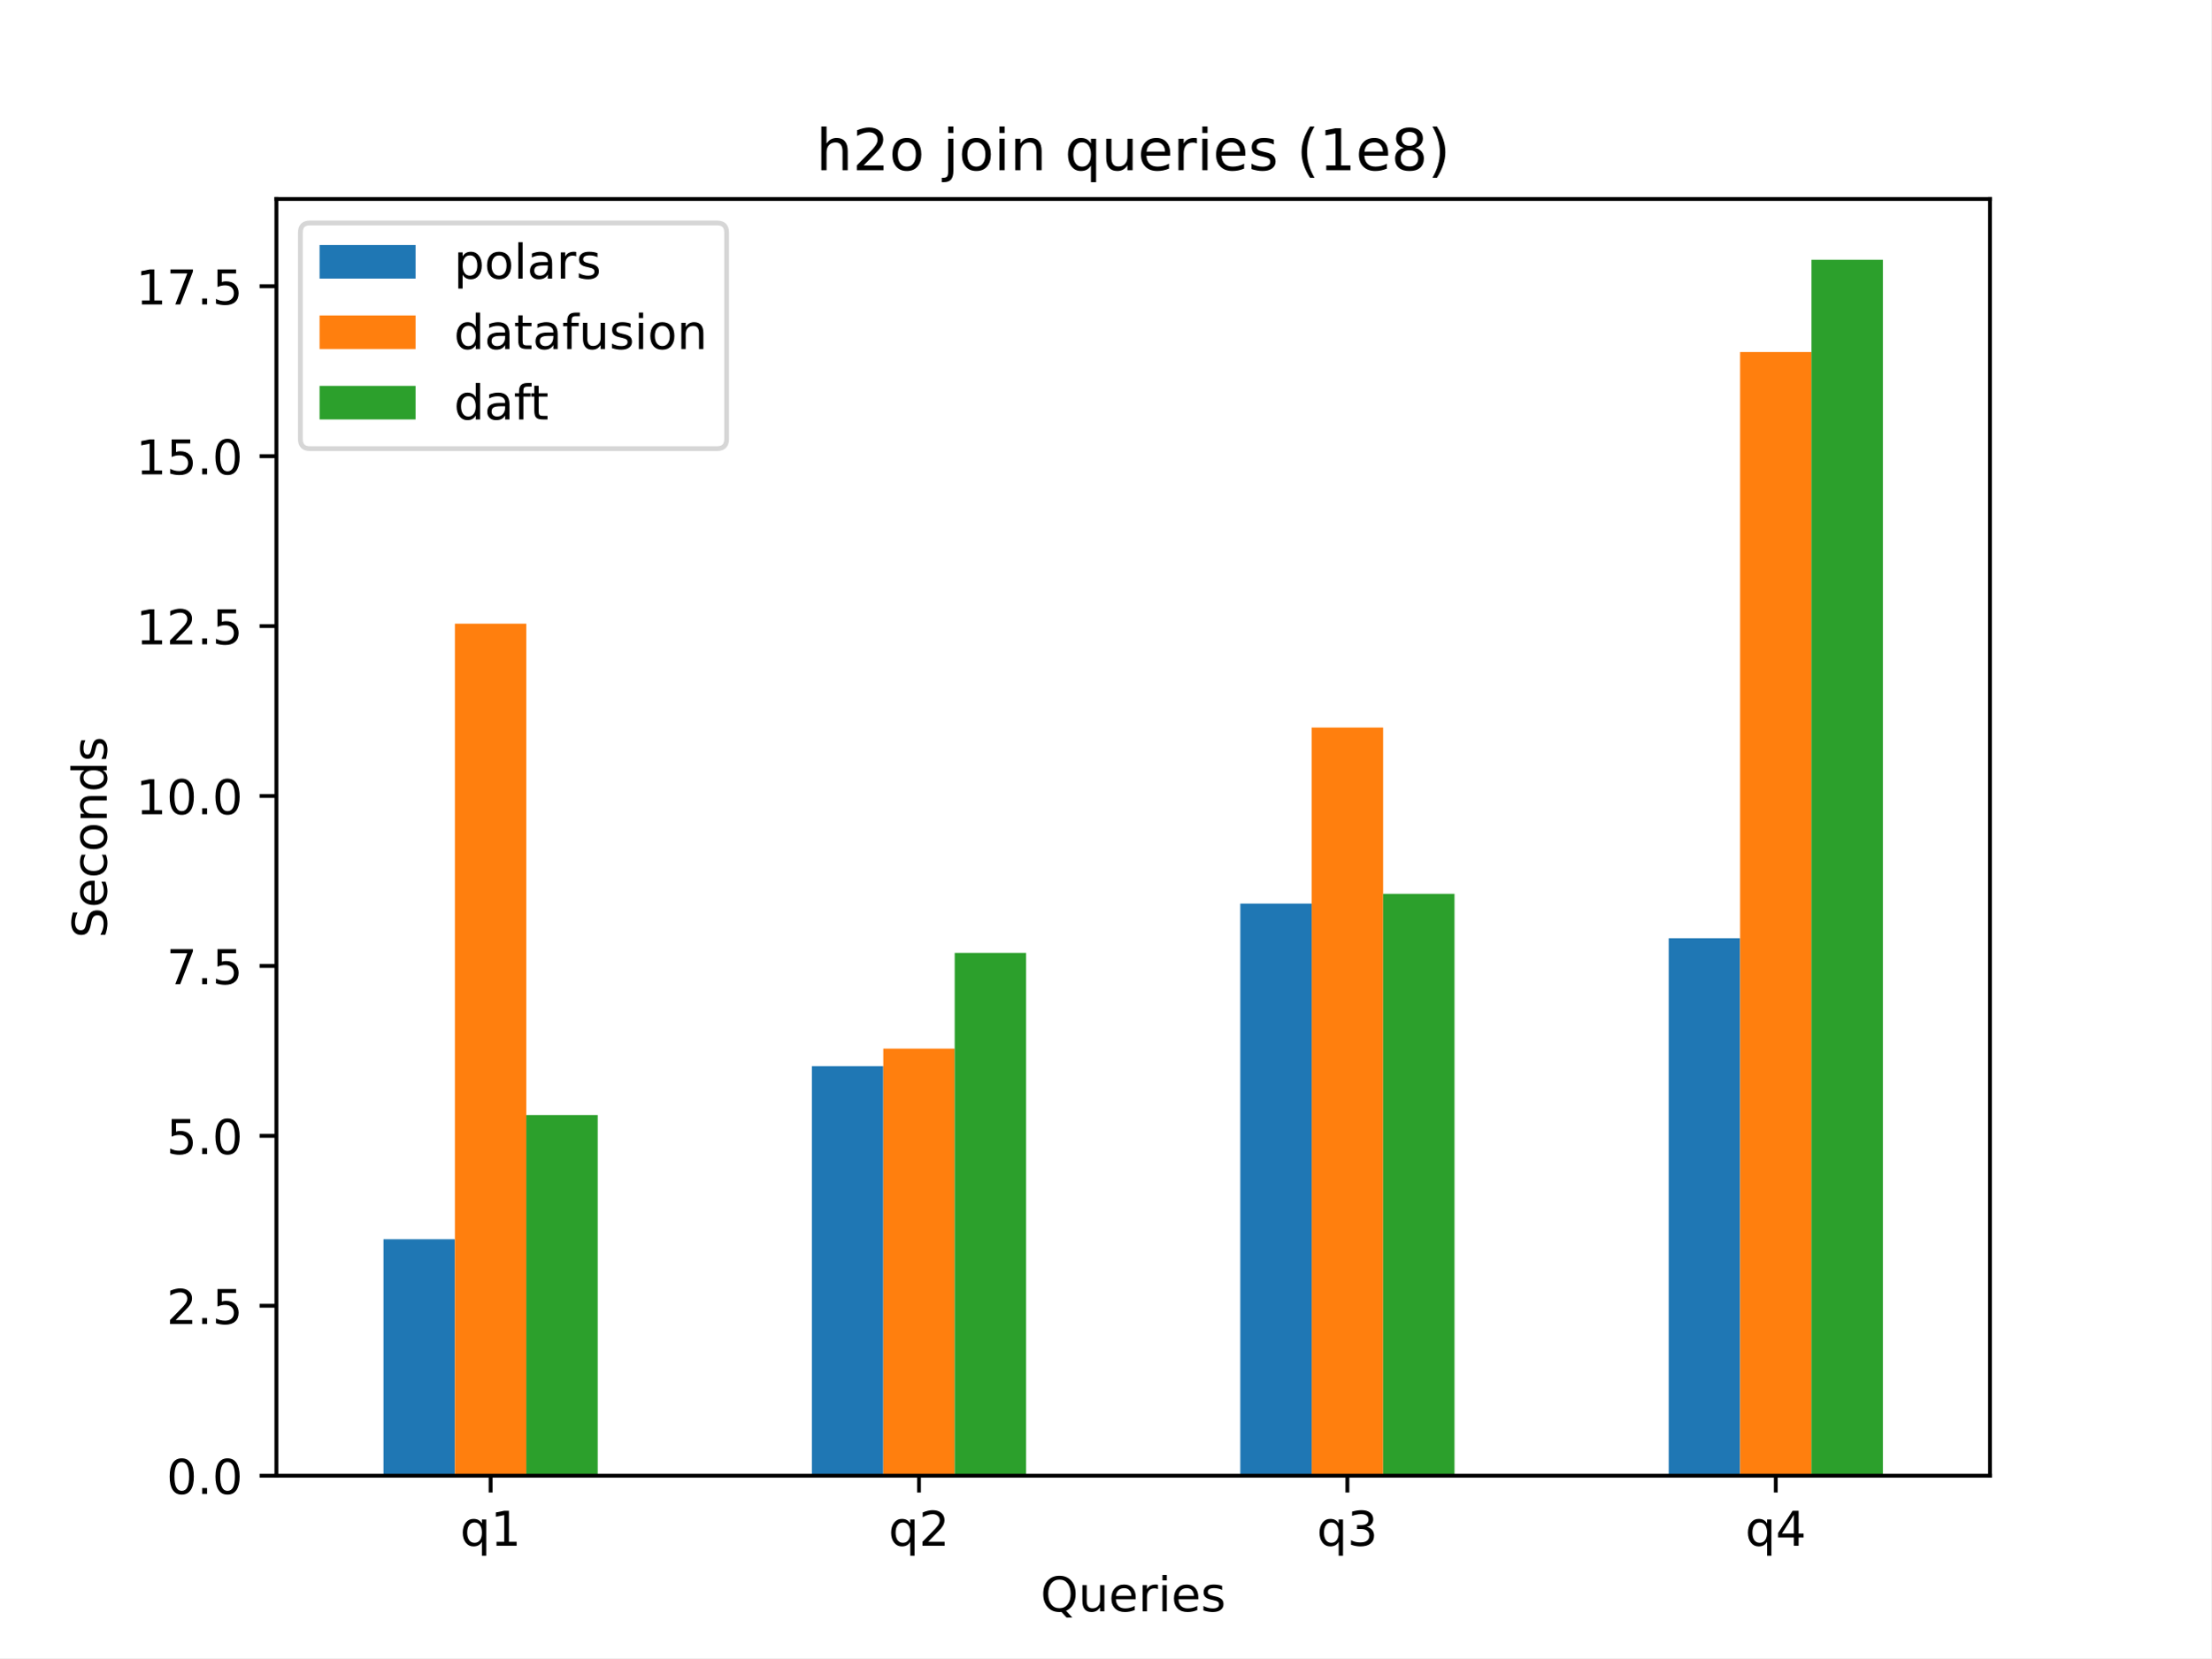
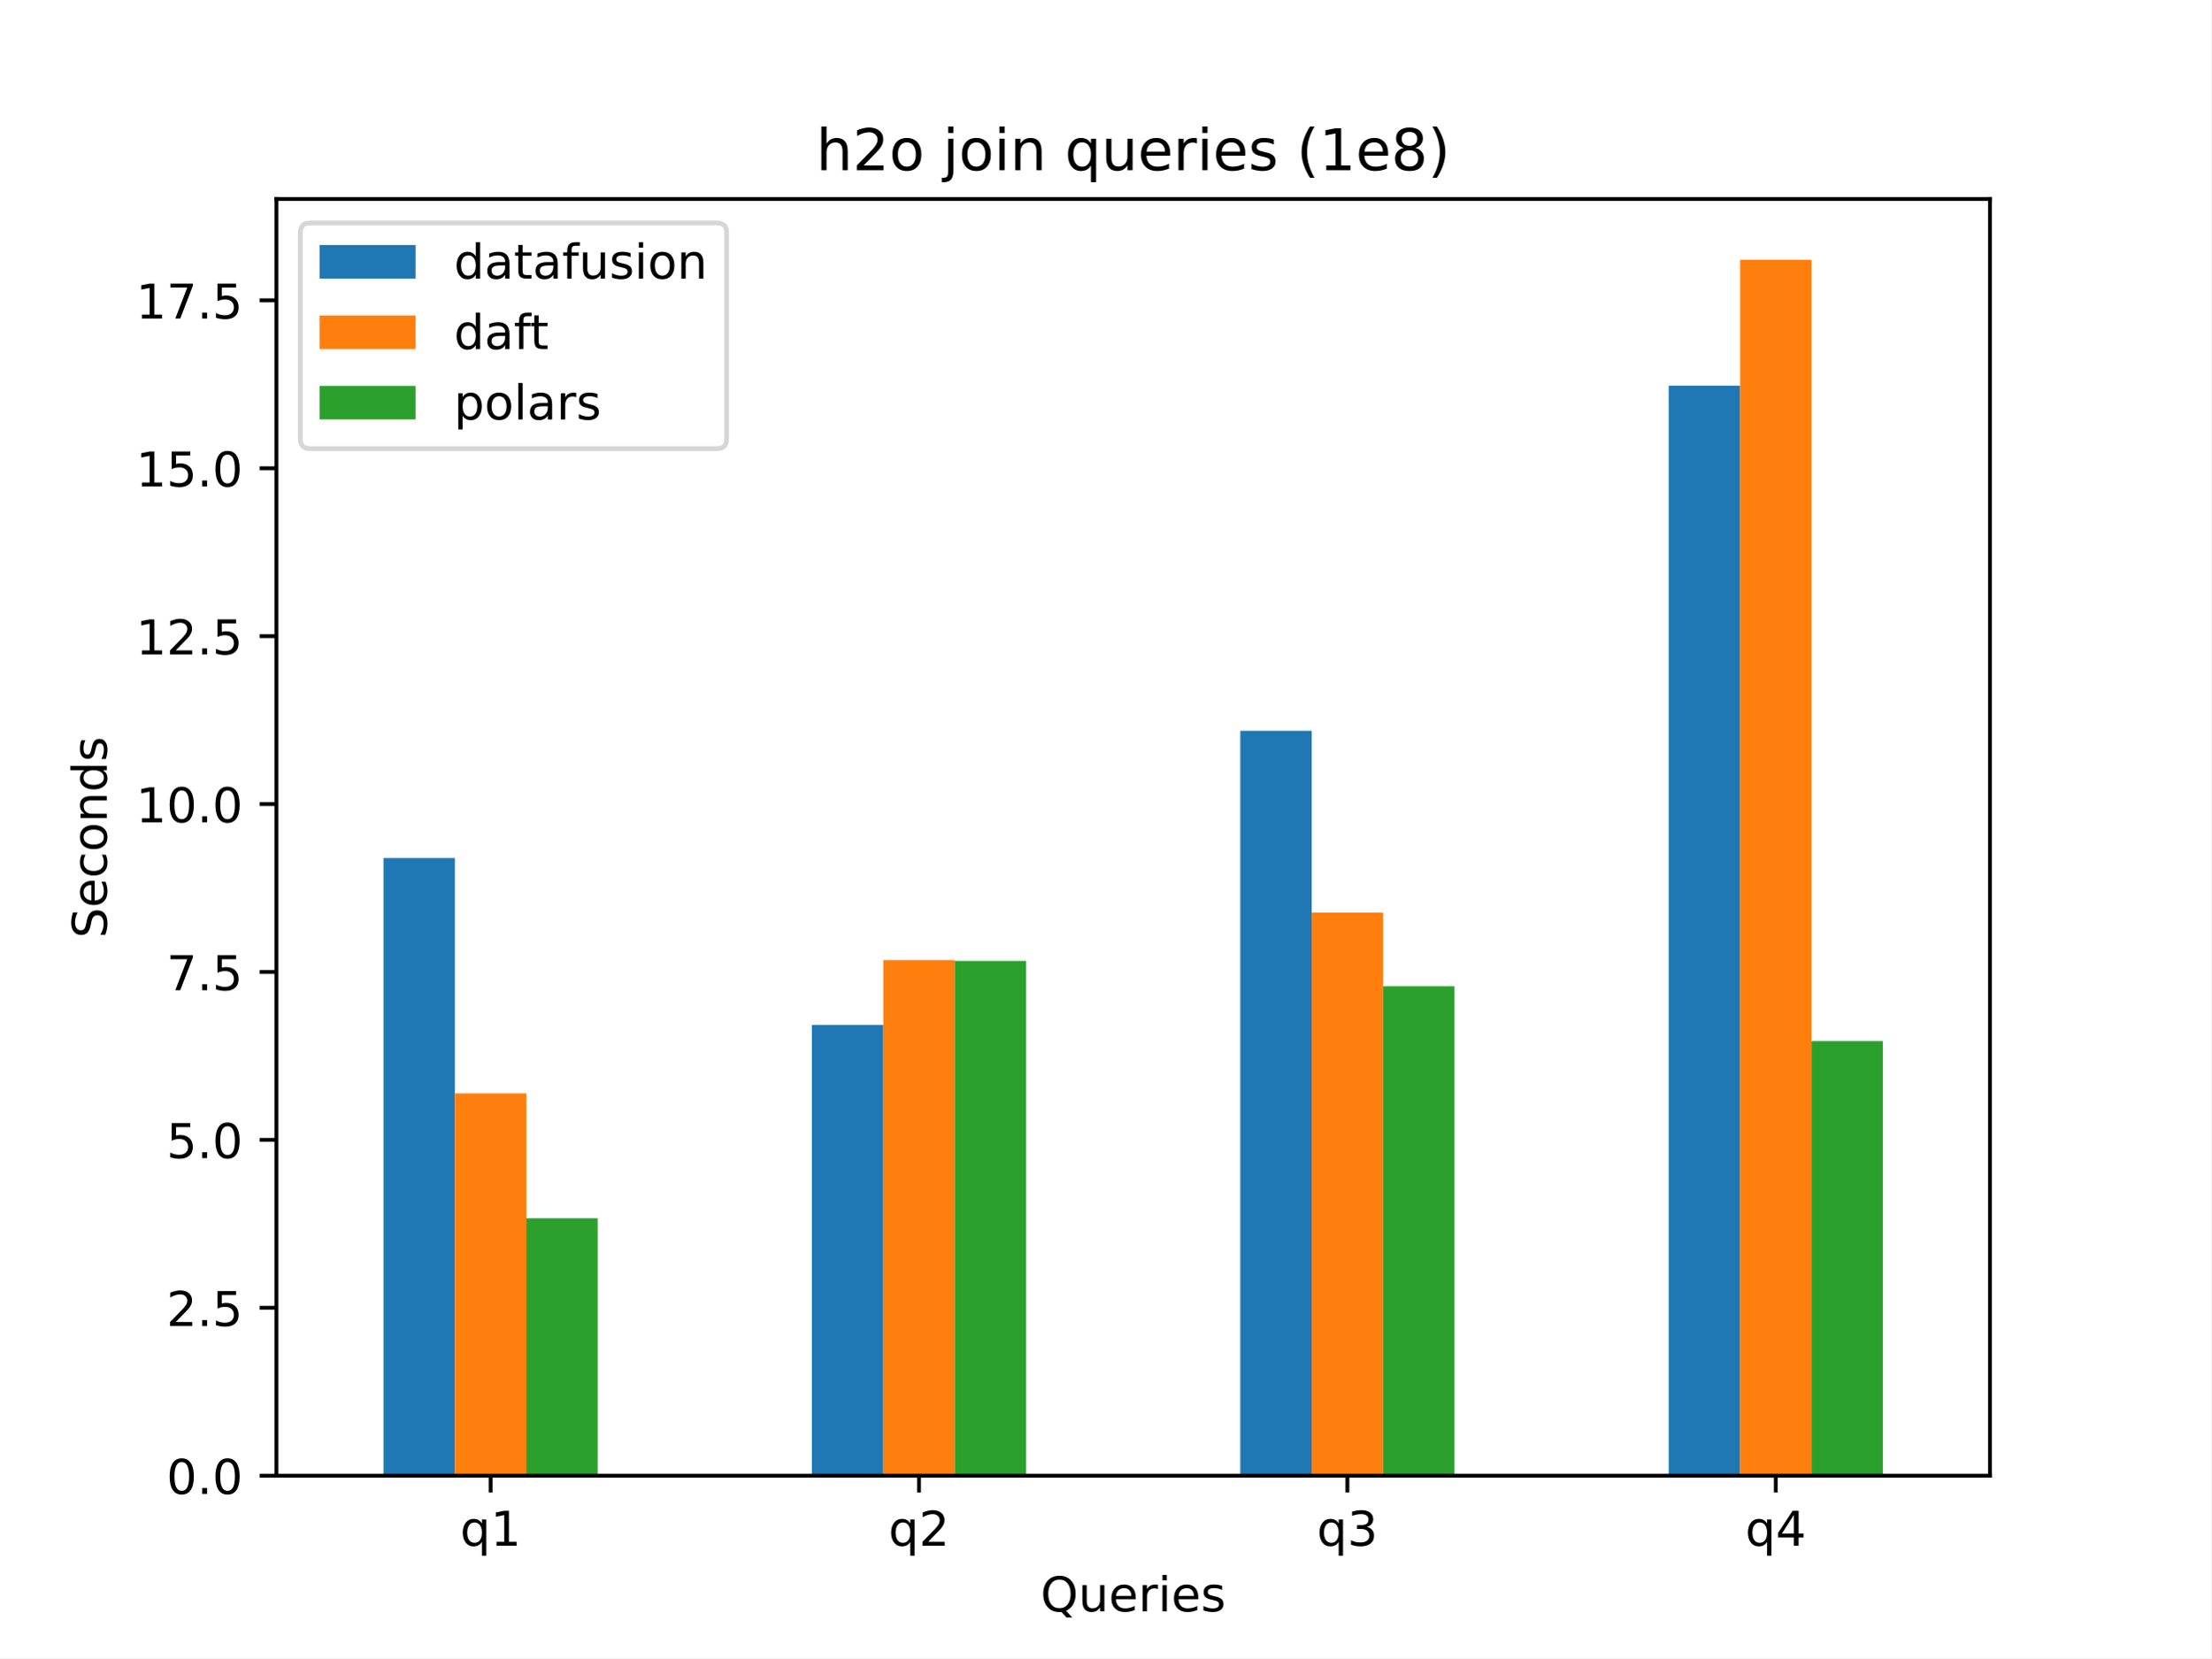
<svg xmlns="http://www.w3.org/2000/svg" xmlns:xlink="http://www.w3.org/1999/xlink" width="460.8pt" height="345.6pt" viewBox="0 0 460.8 345.6" version="1.1">
  <defs>
    <style type="text/css">*{stroke-linejoin: round; stroke-linecap: butt}</style>
  </defs>
  <g id="figure_1">
    <g id="patch_1">
      <path d="M 0 345.6  L 460.8 345.6  L 460.8 0  L 0 0  z " style="fill: #ffffff" />
    </g>
    <g id="axes_1">
      <g id="patch_2">
        <path d="M 57.6 307.584  L 414.72 307.584  L 414.72 41.472  L 57.6 41.472  z " style="fill: #ffffff" />
      </g>
      <g id="patch_3">
-         <path d="M 79.92 307.584  L 94.8 307.584  L 94.8 258.295  L 79.92 258.295  z " clip-path="url(#p82f81743d7)" style="fill: #1f77b4" />
+         <path d="M 79.92 307.584  L 94.8 307.584  L 94.8 178.843  L 79.92 178.843  z " clip-path="url(#p8d7f19a2b4)" style="fill: #1f77b4" />
      </g>
      <g id="patch_4">
-         <path d="M 169.2 307.584  L 184.08 307.584  L 184.08 222.232  L 169.2 222.232  z " clip-path="url(#p82f81743d7)" style="fill: #1f77b4" />
+         <path d="M 169.2 307.584  L 184.08 307.584  L 184.08 213.643  L 169.2 213.643  z " clip-path="url(#p8d7f19a2b4)" style="fill: #1f77b4" />
      </g>
      <g id="patch_5">
-         <path d="M 258.48 307.584  L 273.36 307.584  L 273.36 188.341  L 258.48 188.341  z " clip-path="url(#p82f81743d7)" style="fill: #1f77b4" />
+         <path d="M 258.48 307.584  L 273.36 307.584  L 273.36 152.321  L 258.48 152.321  z " clip-path="url(#p8d7f19a2b4)" style="fill: #1f77b4" />
      </g>
      <g id="patch_6">
-         <path d="M 347.76 307.584  L 362.64 307.584  L 362.64 195.563  L 347.76 195.563  z " clip-path="url(#p82f81743d7)" style="fill: #1f77b4" />
+         <path d="M 347.76 307.584  L 362.64 307.584  L 362.64 80.389  L 347.76 80.389  z " clip-path="url(#p8d7f19a2b4)" style="fill: #1f77b4" />
      </g>
      <g id="patch_7">
-         <path d="M 94.8 307.584  L 109.68 307.584  L 109.68 129.997  L 94.8 129.997  z " clip-path="url(#p82f81743d7)" style="fill: #ff7f0e" />
+         <path d="M 94.8 307.584  L 109.68 307.584  L 109.68 227.89  L 94.8 227.89  z " clip-path="url(#p8d7f19a2b4)" style="fill: #ff7f0e" />
      </g>
      <g id="patch_8">
-         <path d="M 184.08 307.584  L 198.96 307.584  L 198.96 218.572  L 184.08 218.572  z " clip-path="url(#p82f81743d7)" style="fill: #ff7f0e" />
+         <path d="M 184.08 307.584  L 198.96 307.584  L 198.96 200.107  L 184.08 200.107  z " clip-path="url(#p8d7f19a2b4)" style="fill: #ff7f0e" />
      </g>
      <g id="patch_9">
-         <path d="M 273.36 307.584  L 288.24 307.584  L 288.24 151.649  L 273.36 151.649  z " clip-path="url(#p82f81743d7)" style="fill: #ff7f0e" />
+         <path d="M 273.36 307.584  L 288.24 307.584  L 288.24 190.188  L 273.36 190.188  z " clip-path="url(#p8d7f19a2b4)" style="fill: #ff7f0e" />
      </g>
      <g id="patch_10">
-         <path d="M 362.64 307.584  L 377.52 307.584  L 377.52 73.367  L 362.64 73.367  z " clip-path="url(#p82f81743d7)" style="fill: #ff7f0e" />
+         <path d="M 362.64 307.584  L 377.52 307.584  L 377.52 54.144  L 362.64 54.144  z " clip-path="url(#p8d7f19a2b4)" style="fill: #ff7f0e" />
      </g>
      <g id="patch_11">
-         <path d="M 109.68 307.584  L 124.56 307.584  L 124.56 232.397  L 109.68 232.397  z " clip-path="url(#p82f81743d7)" style="fill: #2ca02c" />
+         <path d="M 109.68 307.584  L 124.56 307.584  L 124.56 253.92  L 109.68 253.92  z " clip-path="url(#p8d7f19a2b4)" style="fill: #2ca02c" />
      </g>
      <g id="patch_12">
-         <path d="M 198.96 307.584  L 213.84 307.584  L 213.84 198.607  L 198.96 198.607  z " clip-path="url(#p82f81743d7)" style="fill: #2ca02c" />
+         <path d="M 198.96 307.584  L 213.84 307.584  L 213.84 200.286  L 198.96 200.286  z " clip-path="url(#p8d7f19a2b4)" style="fill: #2ca02c" />
      </g>
      <g id="patch_13">
-         <path d="M 288.24 307.584  L 303.12 307.584  L 303.12 186.296  L 288.24 186.296  z " clip-path="url(#p82f81743d7)" style="fill: #2ca02c" />
+         <path d="M 288.24 307.584  L 303.12 307.584  L 303.12 205.562  L 288.24 205.562  z " clip-path="url(#p8d7f19a2b4)" style="fill: #2ca02c" />
      </g>
      <g id="patch_14">
-         <path d="M 377.52 307.584  L 392.4 307.584  L 392.4 54.144  L 377.52 54.144  z " clip-path="url(#p82f81743d7)" style="fill: #2ca02c" />
+         <path d="M 377.52 307.584  L 392.4 307.584  L 392.4 216.994  L 377.52 216.994  z " clip-path="url(#p8d7f19a2b4)" style="fill: #2ca02c" />
      </g>
      <g id="matplotlib.axis_1">
        <g id="xtick_1">
          <g id="line2d_1">
            <defs>
-               <path id="mbd873b091e" d="M 0 0  L 0 3.5  " style="stroke: #000000; stroke-width: 0.8" />
-             </defs>
-             <g>
-               <use xlink:href="#mbd873b091e" x="102.24" y="307.584" style="stroke: #000000; stroke-width: 0.8" />
+               <path id="m515a8cf027" d="M 0 0  L 0 3.5  " style="stroke: #000000; stroke-width: 0.8" />
+             </defs>
+             <g>
+               <use xlink:href="#m515a8cf027" x="102.24" y="307.584" style="stroke: #000000; stroke-width: 0.8" />
            </g>
          </g>
          <g id="text_1">
            <g transform="translate(95.88453 322.1824) scale(0.1 -0.1)">
              <defs>
                <path id="DejaVuSans-71" d="M 947 1747  Q 947 1113 1208 752  Q 1469 391 1925 391  Q 2381 391 2643 752  Q 2906 1113 2906 1747  Q 2906 2381 2643 2742  Q 2381 3103 1925 3103  Q 1469 3103 1208 2742  Q 947 2381 947 1747  z M 2906 525  Q 2725 213 2448 61  Q 2172 -91 1784 -91  Q 1150 -91 751 415  Q 353 922 353 1747  Q 353 2572 751 3078  Q 1150 3584 1784 3584  Q 2172 3584 2448 3432  Q 2725 3281 2906 2969  L 2906 3500  L 3481 3500  L 3481 -1331  L 2906 -1331  L 2906 525  z " transform="scale(0.015625)" />
                <path id="DejaVuSans-31" d="M 794 531  L 1825 531  L 1825 4091  L 703 3866  L 703 4441  L 1819 4666  L 2450 4666  L 2450 531  L 3481 531  L 3481 0  L 794 0  L 794 531  z " transform="scale(0.015625)" />
              </defs>
              <use xlink:href="#DejaVuSans-71" />
              <use xlink:href="#DejaVuSans-31" transform="translate(63.47656 0)" />
            </g>
          </g>
        </g>
        <g id="xtick_2">
          <g id="line2d_2">
            <g>
-               <use xlink:href="#mbd873b091e" x="191.52" y="307.584" style="stroke: #000000; stroke-width: 0.8" />
+               <use xlink:href="#m515a8cf027" x="191.52" y="307.584" style="stroke: #000000; stroke-width: 0.8" />
            </g>
          </g>
          <g id="text_2">
            <g transform="translate(185.1645 322.1824) scale(0.1 -0.1)">
              <defs>
                <path id="DejaVuSans-32" d="M 1228 531  L 3431 531  L 3431 0  L 469 0  L 469 531  Q 828 903 1448 1529  Q 2069 2156 2228 2338  Q 2531 2678 2651 2914  Q 2772 3150 2772 3378  Q 2772 3750 2511 3984  Q 2250 4219 1831 4219  Q 1534 4219 1204 4116  Q 875 4013 500 3803  L 500 4441  Q 881 4594 1212 4672  Q 1544 4750 1819 4750  Q 2544 4750 2975 4387  Q 3406 4025 3406 3419  Q 3406 3131 3298 2873  Q 3191 2616 2906 2266  Q 2828 2175 2409 1742  Q 1991 1309 1228 531  z " transform="scale(0.015625)" />
              </defs>
              <use xlink:href="#DejaVuSans-71" />
              <use xlink:href="#DejaVuSans-32" transform="translate(63.47656 0)" />
            </g>
          </g>
        </g>
        <g id="xtick_3">
          <g id="line2d_3">
            <g>
-               <use xlink:href="#mbd873b091e" x="280.8" y="307.584" style="stroke: #000000; stroke-width: 0.8" />
+               <use xlink:href="#m515a8cf027" x="280.8" y="307.584" style="stroke: #000000; stroke-width: 0.8" />
            </g>
          </g>
          <g id="text_3">
            <g transform="translate(274.4445 322.1824) scale(0.1 -0.1)">
              <defs>
                <path id="DejaVuSans-33" d="M 2597 2516  Q 3050 2419 3304 2112  Q 3559 1806 3559 1356  Q 3559 666 3084 287  Q 2609 -91 1734 -91  Q 1441 -91 1130 -33  Q 819 25 488 141  L 488 750  Q 750 597 1062 519  Q 1375 441 1716 441  Q 2309 441 2620 675  Q 2931 909 2931 1356  Q 2931 1769 2642 2001  Q 2353 2234 1838 2234  L 1294 2234  L 1294 2753  L 1863 2753  Q 2328 2753 2575 2939  Q 2822 3125 2822 3475  Q 2822 3834 2567 4026  Q 2313 4219 1838 4219  Q 1578 4219 1281 4162  Q 984 4106 628 3988  L 628 4550  Q 988 4650 1302 4700  Q 1616 4750 1894 4750  Q 2613 4750 3031 4423  Q 3450 4097 3450 3541  Q 3450 3153 3228 2886  Q 3006 2619 2597 2516  z " transform="scale(0.015625)" />
              </defs>
              <use xlink:href="#DejaVuSans-71" />
              <use xlink:href="#DejaVuSans-33" transform="translate(63.47656 0)" />
            </g>
          </g>
        </g>
        <g id="xtick_4">
          <g id="line2d_4">
            <g>
-               <use xlink:href="#mbd873b091e" x="370.08" y="307.584" style="stroke: #000000; stroke-width: 0.8" />
+               <use xlink:href="#m515a8cf027" x="370.08" y="307.584" style="stroke: #000000; stroke-width: 0.8" />
            </g>
          </g>
          <g id="text_4">
            <g transform="translate(363.7245 322.1824) scale(0.1 -0.1)">
              <defs>
                <path id="DejaVuSans-34" d="M 2419 4116  L 825 1625  L 2419 1625  L 2419 4116  z M 2253 4666  L 3047 4666  L 3047 1625  L 3713 1625  L 3713 1100  L 3047 1100  L 3047 0  L 2419 0  L 2419 1100  L 313 1100  L 313 1709  L 2253 4666  z " transform="scale(0.015625)" />
              </defs>
              <use xlink:href="#DejaVuSans-71" />
              <use xlink:href="#DejaVuSans-34" transform="translate(63.47656 0)" />
            </g>
          </g>
        </g>
        <g id="text_5">
          <g transform="translate(216.853 335.8606) scale(0.1 -0.1)">
            <defs>
              <path id="DejaVuSans-51" d="M 2522 4238  Q 1834 4238 1429 3725  Q 1025 3213 1025 2328  Q 1025 1447 1429 934  Q 1834 422 2522 422  Q 3209 422 3611 934  Q 4013 1447 4013 2328  Q 4013 3213 3611 3725  Q 3209 4238 2522 4238  z M 3406 84  L 4238 -825  L 3475 -825  L 2784 -78  Q 2681 -84 2626 -87  Q 2572 -91 2522 -91  Q 1538 -91 948 567  Q 359 1225 359 2328  Q 359 3434 948 4092  Q 1538 4750 2522 4750  Q 3503 4750 4090 4092  Q 4678 3434 4678 2328  Q 4678 1516 4351 937  Q 4025 359 3406 84  z " transform="scale(0.015625)" />
              <path id="DejaVuSans-75" d="M 544 1381  L 544 3500  L 1119 3500  L 1119 1403  Q 1119 906 1312 657  Q 1506 409 1894 409  Q 2359 409 2629 706  Q 2900 1003 2900 1516  L 2900 3500  L 3475 3500  L 3475 0  L 2900 0  L 2900 538  Q 2691 219 2414 64  Q 2138 -91 1772 -91  Q 1169 -91 856 284  Q 544 659 544 1381  z M 1991 3584  L 1991 3584  z " transform="scale(0.015625)" />
              <path id="DejaVuSans-65" d="M 3597 1894  L 3597 1613  L 953 1613  Q 991 1019 1311 708  Q 1631 397 2203 397  Q 2534 397 2845 478  Q 3156 559 3463 722  L 3463 178  Q 3153 47 2828 -22  Q 2503 -91 2169 -91  Q 1331 -91 842 396  Q 353 884 353 1716  Q 353 2575 817 3079  Q 1281 3584 2069 3584  Q 2775 3584 3186 3129  Q 3597 2675 3597 1894  z M 3022 2063  Q 3016 2534 2758 2815  Q 2500 3097 2075 3097  Q 1594 3097 1305 2825  Q 1016 2553 972 2059  L 3022 2063  z " transform="scale(0.015625)" />
              <path id="DejaVuSans-72" d="M 2631 2963  Q 2534 3019 2420 3045  Q 2306 3072 2169 3072  Q 1681 3072 1420 2755  Q 1159 2438 1159 1844  L 1159 0  L 581 0  L 581 3500  L 1159 3500  L 1159 2956  Q 1341 3275 1631 3429  Q 1922 3584 2338 3584  Q 2397 3584 2469 3576  Q 2541 3569 2628 3553  L 2631 2963  z " transform="scale(0.015625)" />
              <path id="DejaVuSans-69" d="M 603 3500  L 1178 3500  L 1178 0  L 603 0  L 603 3500  z M 603 4863  L 1178 4863  L 1178 4134  L 603 4134  L 603 4863  z " transform="scale(0.015625)" />
              <path id="DejaVuSans-73" d="M 2834 3397  L 2834 2853  Q 2591 2978 2328 3040  Q 2066 3103 1784 3103  Q 1356 3103 1142 2972  Q 928 2841 928 2578  Q 928 2378 1081 2264  Q 1234 2150 1697 2047  L 1894 2003  Q 2506 1872 2764 1633  Q 3022 1394 3022 966  Q 3022 478 2636 193  Q 2250 -91 1575 -91  Q 1294 -91 989 -36  Q 684 19 347 128  L 347 722  Q 666 556 975 473  Q 1284 391 1588 391  Q 1994 391 2212 530  Q 2431 669 2431 922  Q 2431 1156 2273 1281  Q 2116 1406 1581 1522  L 1381 1569  Q 847 1681 609 1914  Q 372 2147 372 2553  Q 372 3047 722 3315  Q 1072 3584 1716 3584  Q 2034 3584 2315 3537  Q 2597 3491 2834 3397  z " transform="scale(0.015625)" />
            </defs>
            <use xlink:href="#DejaVuSans-51" />
            <use xlink:href="#DejaVuSans-75" transform="translate(78.71094 0)" />
            <use xlink:href="#DejaVuSans-65" transform="translate(142.0898 0)" />
            <use xlink:href="#DejaVuSans-72" transform="translate(203.6133 0)" />
            <use xlink:href="#DejaVuSans-69" transform="translate(244.7266 0)" />
            <use xlink:href="#DejaVuSans-65" transform="translate(272.5098 0)" />
            <use xlink:href="#DejaVuSans-73" transform="translate(334.0332 0)" />
          </g>
        </g>
      </g>
      <g id="matplotlib.axis_2">
        <g id="ytick_1">
          <g id="line2d_5">
            <defs>
-               <path id="m815a91d195" d="M 0 0  L -3.5 0  " style="stroke: #000000; stroke-width: 0.8" />
-             </defs>
-             <g>
-               <use xlink:href="#m815a91d195" x="57.6" y="307.584" style="stroke: #000000; stroke-width: 0.8" />
+               <path id="m9fae5f1426" d="M 0 0  L -3.5 0  " style="stroke: #000000; stroke-width: 0.8" />
+             </defs>
+             <g>
+               <use xlink:href="#m9fae5f1426" x="57.6" y="307.584" style="stroke: #000000; stroke-width: 0.8" />
            </g>
          </g>
          <g id="text_6">
            <g transform="translate(34.69687 311.3832) scale(0.1 -0.1)">
              <defs>
                <path id="DejaVuSans-30" d="M 2034 4250  Q 1547 4250 1301 3770  Q 1056 3291 1056 2328  Q 1056 1369 1301 889  Q 1547 409 2034 409  Q 2525 409 2770 889  Q 3016 1369 3016 2328  Q 3016 3291 2770 3770  Q 2525 4250 2034 4250  z M 2034 4750  Q 2819 4750 3233 4129  Q 3647 3509 3647 2328  Q 3647 1150 3233 529  Q 2819 -91 2034 -91  Q 1250 -91 836 529  Q 422 1150 422 2328  Q 422 3509 836 4129  Q 1250 4750 2034 4750  z " transform="scale(0.015625)" />
                <path id="DejaVuSans-2e" d="M 684 794  L 1344 794  L 1344 0  L 684 0  L 684 794  z " transform="scale(0.015625)" />
              </defs>
              <use xlink:href="#DejaVuSans-30" />
              <use xlink:href="#DejaVuSans-2e" transform="translate(63.62305 0)" />
              <use xlink:href="#DejaVuSans-30" transform="translate(95.41016 0)" />
            </g>
          </g>
        </g>
        <g id="ytick_2">
          <g id="line2d_6">
            <g>
-               <use xlink:href="#m815a91d195" x="57.6" y="272.165" style="stroke: #000000; stroke-width: 0.8" />
+               <use xlink:href="#m9fae5f1426" x="57.6" y="272.585" style="stroke: #000000; stroke-width: 0.8" />
            </g>
          </g>
          <g id="text_7">
-             <g transform="translate(34.69687 275.9646) scale(0.1 -0.1)">
+             <g transform="translate(34.69687 276.3847) scale(0.1 -0.1)">
              <defs>
                <path id="DejaVuSans-35" d="M 691 4666  L 3169 4666  L 3169 4134  L 1269 4134  L 1269 2991  Q 1406 3038 1543 3061  Q 1681 3084 1819 3084  Q 2600 3084 3056 2656  Q 3513 2228 3513 1497  Q 3513 744 3044 326  Q 2575 -91 1722 -91  Q 1428 -91 1123 -41  Q 819 9 494 109  L 494 744  Q 775 591 1075 516  Q 1375 441 1709 441  Q 2250 441 2565 725  Q 2881 1009 2881 1497  Q 2881 1984 2565 2268  Q 2250 2553 1709 2553  Q 1456 2553 1204 2497  Q 953 2441 691 2322  L 691 4666  z " transform="scale(0.015625)" />
              </defs>
              <use xlink:href="#DejaVuSans-32" />
              <use xlink:href="#DejaVuSans-2e" transform="translate(63.62305 0)" />
              <use xlink:href="#DejaVuSans-35" transform="translate(95.41016 0)" />
            </g>
          </g>
        </g>
        <g id="ytick_3">
          <g id="line2d_7">
            <g>
-               <use xlink:href="#m815a91d195" x="57.6" y="236.747" style="stroke: #000000; stroke-width: 0.8" />
+               <use xlink:href="#m9fae5f1426" x="57.6" y="237.587" style="stroke: #000000; stroke-width: 0.8" />
            </g>
          </g>
          <g id="text_8">
-             <g transform="translate(34.69687 240.546) scale(0.1 -0.1)">
+             <g transform="translate(34.69687 241.3862) scale(0.1 -0.1)">
              <use xlink:href="#DejaVuSans-35" />
              <use xlink:href="#DejaVuSans-2e" transform="translate(63.62305 0)" />
              <use xlink:href="#DejaVuSans-30" transform="translate(95.41016 0)" />
            </g>
          </g>
        </g>
        <g id="ytick_4">
          <g id="line2d_8">
            <g>
-               <use xlink:href="#m815a91d195" x="57.6" y="201.328" style="stroke: #000000; stroke-width: 0.8" />
+               <use xlink:href="#m9fae5f1426" x="57.6" y="202.588" style="stroke: #000000; stroke-width: 0.8" />
            </g>
          </g>
          <g id="text_9">
-             <g transform="translate(34.69687 205.1273) scale(0.1 -0.1)">
+             <g transform="translate(34.69687 206.3877) scale(0.1 -0.1)">
              <defs>
                <path id="DejaVuSans-37" d="M 525 4666  L 3525 4666  L 3525 4397  L 1831 0  L 1172 0  L 2766 4134  L 525 4134  L 525 4666  z " transform="scale(0.015625)" />
              </defs>
              <use xlink:href="#DejaVuSans-37" />
              <use xlink:href="#DejaVuSans-2e" transform="translate(63.62305 0)" />
              <use xlink:href="#DejaVuSans-35" transform="translate(95.41016 0)" />
            </g>
          </g>
        </g>
        <g id="ytick_5">
          <g id="line2d_9">
            <g>
-               <use xlink:href="#m815a91d195" x="57.6" y="165.909" style="stroke: #000000; stroke-width: 0.8" />
+               <use xlink:href="#m9fae5f1426" x="57.6" y="167.59" style="stroke: #000000; stroke-width: 0.8" />
            </g>
          </g>
          <g id="text_10">
-             <g transform="translate(28.33438 169.7087) scale(0.1 -0.1)">
+             <g transform="translate(28.33438 171.3892) scale(0.1 -0.1)">
              <use xlink:href="#DejaVuSans-31" />
              <use xlink:href="#DejaVuSans-30" transform="translate(63.62305 0)" />
              <use xlink:href="#DejaVuSans-2e" transform="translate(127.2461 0)" />
              <use xlink:href="#DejaVuSans-30" transform="translate(159.0332 0)" />
            </g>
          </g>
        </g>
        <g id="ytick_6">
          <g id="line2d_10">
            <g>
-               <use xlink:href="#m815a91d195" x="57.6" y="130.491" style="stroke: #000000; stroke-width: 0.8" />
+               <use xlink:href="#m9fae5f1426" x="57.6" y="132.591" style="stroke: #000000; stroke-width: 0.8" />
            </g>
          </g>
          <g id="text_11">
-             <g transform="translate(28.33438 134.2901) scale(0.1 -0.1)">
+             <g transform="translate(28.33438 136.3907) scale(0.1 -0.1)">
              <use xlink:href="#DejaVuSans-31" />
              <use xlink:href="#DejaVuSans-32" transform="translate(63.62305 0)" />
              <use xlink:href="#DejaVuSans-2e" transform="translate(127.2461 0)" />
              <use xlink:href="#DejaVuSans-35" transform="translate(159.0332 0)" />
            </g>
          </g>
        </g>
        <g id="ytick_7">
          <g id="line2d_11">
            <g>
-               <use xlink:href="#m815a91d195" x="57.6" y="95.072" style="stroke: #000000; stroke-width: 0.8" />
+               <use xlink:href="#m9fae5f1426" x="57.6" y="97.593" style="stroke: #000000; stroke-width: 0.8" />
            </g>
          </g>
          <g id="text_12">
-             <g transform="translate(28.33438 98.87142) scale(0.1 -0.1)">
+             <g transform="translate(28.33438 101.3922) scale(0.1 -0.1)">
              <use xlink:href="#DejaVuSans-31" />
              <use xlink:href="#DejaVuSans-35" transform="translate(63.62305 0)" />
              <use xlink:href="#DejaVuSans-2e" transform="translate(127.2461 0)" />
              <use xlink:href="#DejaVuSans-30" transform="translate(159.0332 0)" />
            </g>
          </g>
        </g>
        <g id="ytick_8">
          <g id="line2d_12">
            <g>
-               <use xlink:href="#m815a91d195" x="57.6" y="59.654" style="stroke: #000000; stroke-width: 0.8" />
+               <use xlink:href="#m9fae5f1426" x="57.6" y="62.594" style="stroke: #000000; stroke-width: 0.8" />
            </g>
          </g>
          <g id="text_13">
-             <g transform="translate(28.33438 63.45278) scale(0.1 -0.1)">
+             <g transform="translate(28.33438 66.39369) scale(0.1 -0.1)">
              <use xlink:href="#DejaVuSans-31" />
              <use xlink:href="#DejaVuSans-37" transform="translate(63.62305 0)" />
              <use xlink:href="#DejaVuSans-2e" transform="translate(127.2461 0)" />
              <use xlink:href="#DejaVuSans-35" transform="translate(159.0332 0)" />
            </g>
          </g>
        </g>
        <g id="text_14">
          <g transform="translate(22.25469 195.535) rotate(-90) scale(0.1 -0.1)">
            <defs>
              <path id="DejaVuSans-53" d="M 3425 4513  L 3425 3897  Q 3066 4069 2747 4153  Q 2428 4238 2131 4238  Q 1616 4238 1336 4038  Q 1056 3838 1056 3469  Q 1056 3159 1242 3001  Q 1428 2844 1947 2747  L 2328 2669  Q 3034 2534 3370 2195  Q 3706 1856 3706 1288  Q 3706 609 3251 259  Q 2797 -91 1919 -91  Q 1588 -91 1214 -16  Q 841 59 441 206  L 441 856  Q 825 641 1194 531  Q 1563 422 1919 422  Q 2459 422 2753 634  Q 3047 847 3047 1241  Q 3047 1584 2836 1778  Q 2625 1972 2144 2069  L 1759 2144  Q 1053 2284 737 2584  Q 422 2884 422 3419  Q 422 4038 858 4394  Q 1294 4750 2059 4750  Q 2388 4750 2728 4690  Q 3069 4631 3425 4513  z " transform="scale(0.015625)" />
              <path id="DejaVuSans-63" d="M 3122 3366  L 3122 2828  Q 2878 2963 2633 3030  Q 2388 3097 2138 3097  Q 1578 3097 1268 2742  Q 959 2388 959 1747  Q 959 1106 1268 751  Q 1578 397 2138 397  Q 2388 397 2633 464  Q 2878 531 3122 666  L 3122 134  Q 2881 22 2623 -34  Q 2366 -91 2075 -91  Q 1284 -91 818 406  Q 353 903 353 1747  Q 353 2603 823 3093  Q 1294 3584 2113 3584  Q 2378 3584 2631 3529  Q 2884 3475 3122 3366  z " transform="scale(0.015625)" />
              <path id="DejaVuSans-6f" d="M 1959 3097  Q 1497 3097 1228 2736  Q 959 2375 959 1747  Q 959 1119 1226 758  Q 1494 397 1959 397  Q 2419 397 2687 759  Q 2956 1122 2956 1747  Q 2956 2369 2687 2733  Q 2419 3097 1959 3097  z M 1959 3584  Q 2709 3584 3137 3096  Q 3566 2609 3566 1747  Q 3566 888 3137 398  Q 2709 -91 1959 -91  Q 1206 -91 779 398  Q 353 888 353 1747  Q 353 2609 779 3096  Q 1206 3584 1959 3584  z " transform="scale(0.015625)" />
              <path id="DejaVuSans-6e" d="M 3513 2113  L 3513 0  L 2938 0  L 2938 2094  Q 2938 2591 2744 2837  Q 2550 3084 2163 3084  Q 1697 3084 1428 2787  Q 1159 2491 1159 1978  L 1159 0  L 581 0  L 581 3500  L 1159 3500  L 1159 2956  Q 1366 3272 1645 3428  Q 1925 3584 2291 3584  Q 2894 3584 3203 3211  Q 3513 2838 3513 2113  z " transform="scale(0.015625)" />
              <path id="DejaVuSans-64" d="M 2906 2969  L 2906 4863  L 3481 4863  L 3481 0  L 2906 0  L 2906 525  Q 2725 213 2448 61  Q 2172 -91 1784 -91  Q 1150 -91 751 415  Q 353 922 353 1747  Q 353 2572 751 3078  Q 1150 3584 1784 3584  Q 2172 3584 2448 3432  Q 2725 3281 2906 2969  z M 947 1747  Q 947 1113 1208 752  Q 1469 391 1925 391  Q 2381 391 2643 752  Q 2906 1113 2906 1747  Q 2906 2381 2643 2742  Q 2381 3103 1925 3103  Q 1469 3103 1208 2742  Q 947 2381 947 1747  z " transform="scale(0.015625)" />
            </defs>
            <use xlink:href="#DejaVuSans-53" />
            <use xlink:href="#DejaVuSans-65" transform="translate(63.47656 0)" />
            <use xlink:href="#DejaVuSans-63" transform="translate(125 0)" />
            <use xlink:href="#DejaVuSans-6f" transform="translate(179.9805 0)" />
            <use xlink:href="#DejaVuSans-6e" transform="translate(241.1621 0)" />
            <use xlink:href="#DejaVuSans-64" transform="translate(304.541 0)" />
            <use xlink:href="#DejaVuSans-73" transform="translate(368.0176 0)" />
          </g>
        </g>
      </g>
      <g id="patch_15">
        <path d="M 57.6 307.584  L 57.6 41.472  " style="fill: none; stroke: #000000; stroke-width: 0.8; stroke-linejoin: miter; stroke-linecap: square" />
      </g>
      <g id="patch_16">
        <path d="M 414.72 307.584  L 414.72 41.472  " style="fill: none; stroke: #000000; stroke-width: 0.8; stroke-linejoin: miter; stroke-linecap: square" />
      </g>
      <g id="patch_17">
        <path d="M 57.6 307.584  L 414.72 307.584  " style="fill: none; stroke: #000000; stroke-width: 0.8; stroke-linejoin: miter; stroke-linecap: square" />
      </g>
      <g id="patch_18">
        <path d="M 57.6 41.472  L 414.72 41.472  " style="fill: none; stroke: #000000; stroke-width: 0.8; stroke-linejoin: miter; stroke-linecap: square" />
      </g>
      <g id="text_15">
        <g transform="translate(170.0775 35.472) scale(0.12 -0.12)">
          <defs>
            <path id="DejaVuSans-68" d="M 3513 2113  L 3513 0  L 2938 0  L 2938 2094  Q 2938 2591 2744 2837  Q 2550 3084 2163 3084  Q 1697 3084 1428 2787  Q 1159 2491 1159 1978  L 1159 0  L 581 0  L 581 4863  L 1159 4863  L 1159 2956  Q 1366 3272 1645 3428  Q 1925 3584 2291 3584  Q 2894 3584 3203 3211  Q 3513 2838 3513 2113  z " transform="scale(0.015625)" />
            <path id="DejaVuSans-20" transform="scale(0.015625)" />
            <path id="DejaVuSans-6a" d="M 603 3500  L 1178 3500  L 1178 -63  Q 1178 -731 923 -1031  Q 669 -1331 103 -1331  L -116 -1331  L -116 -844  L 38 -844  Q 366 -844 484 -692  Q 603 -541 603 -63  L 603 3500  z M 603 4863  L 1178 4863  L 1178 4134  L 603 4134  L 603 4863  z " transform="scale(0.015625)" />
            <path id="DejaVuSans-28" d="M 1984 4856  Q 1566 4138 1362 3434  Q 1159 2731 1159 2009  Q 1159 1288 1364 580  Q 1569 -128 1984 -844  L 1484 -844  Q 1016 -109 783 600  Q 550 1309 550 2009  Q 550 2706 781 3412  Q 1013 4119 1484 4856  L 1984 4856  z " transform="scale(0.015625)" />
            <path id="DejaVuSans-38" d="M 2034 2216  Q 1584 2216 1326 1975  Q 1069 1734 1069 1313  Q 1069 891 1326 650  Q 1584 409 2034 409  Q 2484 409 2743 651  Q 3003 894 3003 1313  Q 3003 1734 2745 1975  Q 2488 2216 2034 2216  z M 1403 2484  Q 997 2584 770 2862  Q 544 3141 544 3541  Q 544 4100 942 4425  Q 1341 4750 2034 4750  Q 2731 4750 3128 4425  Q 3525 4100 3525 3541  Q 3525 3141 3298 2862  Q 3072 2584 2669 2484  Q 3125 2378 3379 2068  Q 3634 1759 3634 1313  Q 3634 634 3220 271  Q 2806 -91 2034 -91  Q 1263 -91 848 271  Q 434 634 434 1313  Q 434 1759 690 2068  Q 947 2378 1403 2484  z M 1172 3481  Q 1172 3119 1398 2916  Q 1625 2713 2034 2713  Q 2441 2713 2670 2916  Q 2900 3119 2900 3481  Q 2900 3844 2670 4047  Q 2441 4250 2034 4250  Q 1625 4250 1398 4047  Q 1172 3844 1172 3481  z " transform="scale(0.015625)" />
            <path id="DejaVuSans-29" d="M 513 4856  L 1013 4856  Q 1481 4119 1714 3412  Q 1947 2706 1947 2009  Q 1947 1309 1714 600  Q 1481 -109 1013 -844  L 513 -844  Q 928 -128 1133 580  Q 1338 1288 1338 2009  Q 1338 2731 1133 3434  Q 928 4138 513 4856  z " transform="scale(0.015625)" />
          </defs>
          <use xlink:href="#DejaVuSans-68" />
          <use xlink:href="#DejaVuSans-32" transform="translate(63.37891 0)" />
          <use xlink:href="#DejaVuSans-6f" transform="translate(127.002 0)" />
          <use xlink:href="#DejaVuSans-20" transform="translate(188.1836 0)" />
          <use xlink:href="#DejaVuSans-6a" transform="translate(219.9707 0)" />
          <use xlink:href="#DejaVuSans-6f" transform="translate(247.7539 0)" />
          <use xlink:href="#DejaVuSans-69" transform="translate(308.9355 0)" />
          <use xlink:href="#DejaVuSans-6e" transform="translate(336.7188 0)" />
          <use xlink:href="#DejaVuSans-20" transform="translate(400.0977 0)" />
          <use xlink:href="#DejaVuSans-71" transform="translate(431.8848 0)" />
          <use xlink:href="#DejaVuSans-75" transform="translate(495.3613 0)" />
          <use xlink:href="#DejaVuSans-65" transform="translate(558.7402 0)" />
          <use xlink:href="#DejaVuSans-72" transform="translate(620.2637 0)" />
          <use xlink:href="#DejaVuSans-69" transform="translate(661.377 0)" />
          <use xlink:href="#DejaVuSans-65" transform="translate(689.1602 0)" />
          <use xlink:href="#DejaVuSans-73" transform="translate(750.6836 0)" />
          <use xlink:href="#DejaVuSans-20" transform="translate(802.7832 0)" />
          <use xlink:href="#DejaVuSans-28" transform="translate(834.5703 0)" />
          <use xlink:href="#DejaVuSans-31" transform="translate(873.584 0)" />
          <use xlink:href="#DejaVuSans-65" transform="translate(937.207 0)" />
          <use xlink:href="#DejaVuSans-38" transform="translate(998.7305 0)" />
          <use xlink:href="#DejaVuSans-29" transform="translate(1062.354 0)" />
        </g>
      </g>
      <g id="legend_1">
        <g id="patch_19">
          <path d="M 64.6 93.506  L 149.427 93.506  Q 151.427 93.506 151.427 91.506  L 151.427 48.472  Q 151.427 46.472 149.427 46.472  L 64.6 46.472  Q 62.6 46.472 62.6 48.472  L 62.6 91.506  Q 62.6 93.506 64.6 93.506  z " style="fill: #ffffff; opacity: 0.8; stroke: #cccccc; stroke-linejoin: miter" />
        </g>
        <g id="patch_20">
          <path d="M 66.6 58.07  L 86.6 58.07  L 86.6 51.07  L 66.6 51.07  z " style="fill: #1f77b4" />
        </g>
        <g id="text_16">
          <g transform="translate(94.6 58.07044) scale(0.1 -0.1)">
            <defs>
-               <path id="DejaVuSans-70" d="M 1159 525  L 1159 -1331  L 581 -1331  L 581 3500  L 1159 3500  L 1159 2969  Q 1341 3281 1617 3432  Q 1894 3584 2278 3584  Q 2916 3584 3314 3078  Q 3713 2572 3713 1747  Q 3713 922 3314 415  Q 2916 -91 2278 -91  Q 1894 -91 1617 61  Q 1341 213 1159 525  z M 3116 1747  Q 3116 2381 2855 2742  Q 2594 3103 2138 3103  Q 1681 3103 1420 2742  Q 1159 2381 1159 1747  Q 1159 1113 1420 752  Q 1681 391 2138 391  Q 2594 391 2855 752  Q 3116 1113 3116 1747  z " transform="scale(0.015625)" />
-               <path id="DejaVuSans-6c" d="M 603 4863  L 1178 4863  L 1178 0  L 603 0  L 603 4863  z " transform="scale(0.015625)" />
              <path id="DejaVuSans-61" d="M 2194 1759  Q 1497 1759 1228 1600  Q 959 1441 959 1056  Q 959 750 1161 570  Q 1363 391 1709 391  Q 2188 391 2477 730  Q 2766 1069 2766 1631  L 2766 1759  L 2194 1759  z M 3341 1997  L 3341 0  L 2766 0  L 2766 531  Q 2569 213 2275 61  Q 1981 -91 1556 -91  Q 1019 -91 701 211  Q 384 513 384 1019  Q 384 1609 779 1909  Q 1175 2209 1959 2209  L 2766 2209  L 2766 2266  Q 2766 2663 2505 2880  Q 2244 3097 1772 3097  Q 1472 3097 1187 3025  Q 903 2953 641 2809  L 641 3341  Q 956 3463 1253 3523  Q 1550 3584 1831 3584  Q 2591 3584 2966 3190  Q 3341 2797 3341 1997  z " transform="scale(0.015625)" />
-             </defs>
-             <use xlink:href="#DejaVuSans-70" />
-             <use xlink:href="#DejaVuSans-6f" transform="translate(63.47656 0)" />
-             <use xlink:href="#DejaVuSans-6c" transform="translate(124.6582 0)" />
-             <use xlink:href="#DejaVuSans-61" transform="translate(152.4414 0)" />
-             <use xlink:href="#DejaVuSans-72" transform="translate(213.7207 0)" />
-             <use xlink:href="#DejaVuSans-73" transform="translate(254.834 0)" />
-           </g>
-         </g>
-         <g id="patch_21">
-           <path d="M 66.6 72.749  L 86.6 72.749  L 86.6 65.749  L 66.6 65.749  z " style="fill: #ff7f0e" />
-         </g>
-         <g id="text_17">
-           <g transform="translate(94.6 72.74856) scale(0.1 -0.1)">
-             <defs>
              <path id="DejaVuSans-74" d="M 1172 4494  L 1172 3500  L 2356 3500  L 2356 3053  L 1172 3053  L 1172 1153  Q 1172 725 1289 603  Q 1406 481 1766 481  L 2356 481  L 2356 0  L 1766 0  Q 1100 0 847 248  Q 594 497 594 1153  L 594 3053  L 172 3053  L 172 3500  L 594 3500  L 594 4494  L 1172 4494  z " transform="scale(0.015625)" />
              <path id="DejaVuSans-66" d="M 2375 4863  L 2375 4384  L 1825 4384  Q 1516 4384 1395 4259  Q 1275 4134 1275 3809  L 1275 3500  L 2222 3500  L 2222 3053  L 1275 3053  L 1275 0  L 697 0  L 697 3053  L 147 3053  L 147 3500  L 697 3500  L 697 3744  Q 697 4328 969 4595  Q 1241 4863 1831 4863  L 2375 4863  z " transform="scale(0.015625)" />
            </defs>
            <use xlink:href="#DejaVuSans-64" />
            <use xlink:href="#DejaVuSans-61" transform="translate(63.47656 0)" />
            <use xlink:href="#DejaVuSans-74" transform="translate(124.7559 0)" />
            <use xlink:href="#DejaVuSans-61" transform="translate(163.9648 0)" />
            <use xlink:href="#DejaVuSans-66" transform="translate(225.2441 0)" />
            <use xlink:href="#DejaVuSans-75" transform="translate(260.4492 0)" />
            <use xlink:href="#DejaVuSans-73" transform="translate(323.8281 0)" />
            <use xlink:href="#DejaVuSans-69" transform="translate(375.9277 0)" />
            <use xlink:href="#DejaVuSans-6f" transform="translate(403.7109 0)" />
            <use xlink:href="#DejaVuSans-6e" transform="translate(464.8926 0)" />
          </g>
        </g>
-         <g id="patch_22">
-           <path d="M 66.6 87.427  L 86.6 87.427  L 86.6 80.427  L 66.6 80.427  z " style="fill: #2ca02c" />
-         </g>
-         <g id="text_18">
-           <g transform="translate(94.6 87.42669) scale(0.1 -0.1)">
+         <g id="patch_21">
+           <path d="M 66.6 72.749  L 86.6 72.749  L 86.6 65.749  L 66.6 65.749  z " style="fill: #ff7f0e" />
+         </g>
+         <g id="text_17">
+           <g transform="translate(94.6 72.74856) scale(0.1 -0.1)">
            <use xlink:href="#DejaVuSans-64" />
            <use xlink:href="#DejaVuSans-61" transform="translate(63.47656 0)" />
            <use xlink:href="#DejaVuSans-66" transform="translate(124.7559 0)" />
            <use xlink:href="#DejaVuSans-74" transform="translate(158.2109 0)" />
          </g>
        </g>
+         <g id="patch_22">
+           <path d="M 66.6 87.427  L 86.6 87.427  L 86.6 80.427  L 66.6 80.427  z " style="fill: #2ca02c" />
+         </g>
+         <g id="text_18">
+           <g transform="translate(94.6 87.42669) scale(0.1 -0.1)">
+             <defs>
+               <path id="DejaVuSans-70" d="M 1159 525  L 1159 -1331  L 581 -1331  L 581 3500  L 1159 3500  L 1159 2969  Q 1341 3281 1617 3432  Q 1894 3584 2278 3584  Q 2916 3584 3314 3078  Q 3713 2572 3713 1747  Q 3713 922 3314 415  Q 2916 -91 2278 -91  Q 1894 -91 1617 61  Q 1341 213 1159 525  z M 3116 1747  Q 3116 2381 2855 2742  Q 2594 3103 2138 3103  Q 1681 3103 1420 2742  Q 1159 2381 1159 1747  Q 1159 1113 1420 752  Q 1681 391 2138 391  Q 2594 391 2855 752  Q 3116 1113 3116 1747  z " transform="scale(0.015625)" />
+               <path id="DejaVuSans-6c" d="M 603 4863  L 1178 4863  L 1178 0  L 603 0  L 603 4863  z " transform="scale(0.015625)" />
+             </defs>
+             <use xlink:href="#DejaVuSans-70" />
+             <use xlink:href="#DejaVuSans-6f" transform="translate(63.47656 0)" />
+             <use xlink:href="#DejaVuSans-6c" transform="translate(124.6582 0)" />
+             <use xlink:href="#DejaVuSans-61" transform="translate(152.4414 0)" />
+             <use xlink:href="#DejaVuSans-72" transform="translate(213.7207 0)" />
+             <use xlink:href="#DejaVuSans-73" transform="translate(254.834 0)" />
+           </g>
+         </g>
      </g>
    </g>
  </g>
  <defs>
-     <clipPath id="p82f81743d7">
+     <clipPath id="p8d7f19a2b4">
      <rect x="57.6" y="41.472" width="357.12" height="266.112" />
    </clipPath>
  </defs>
</svg>
